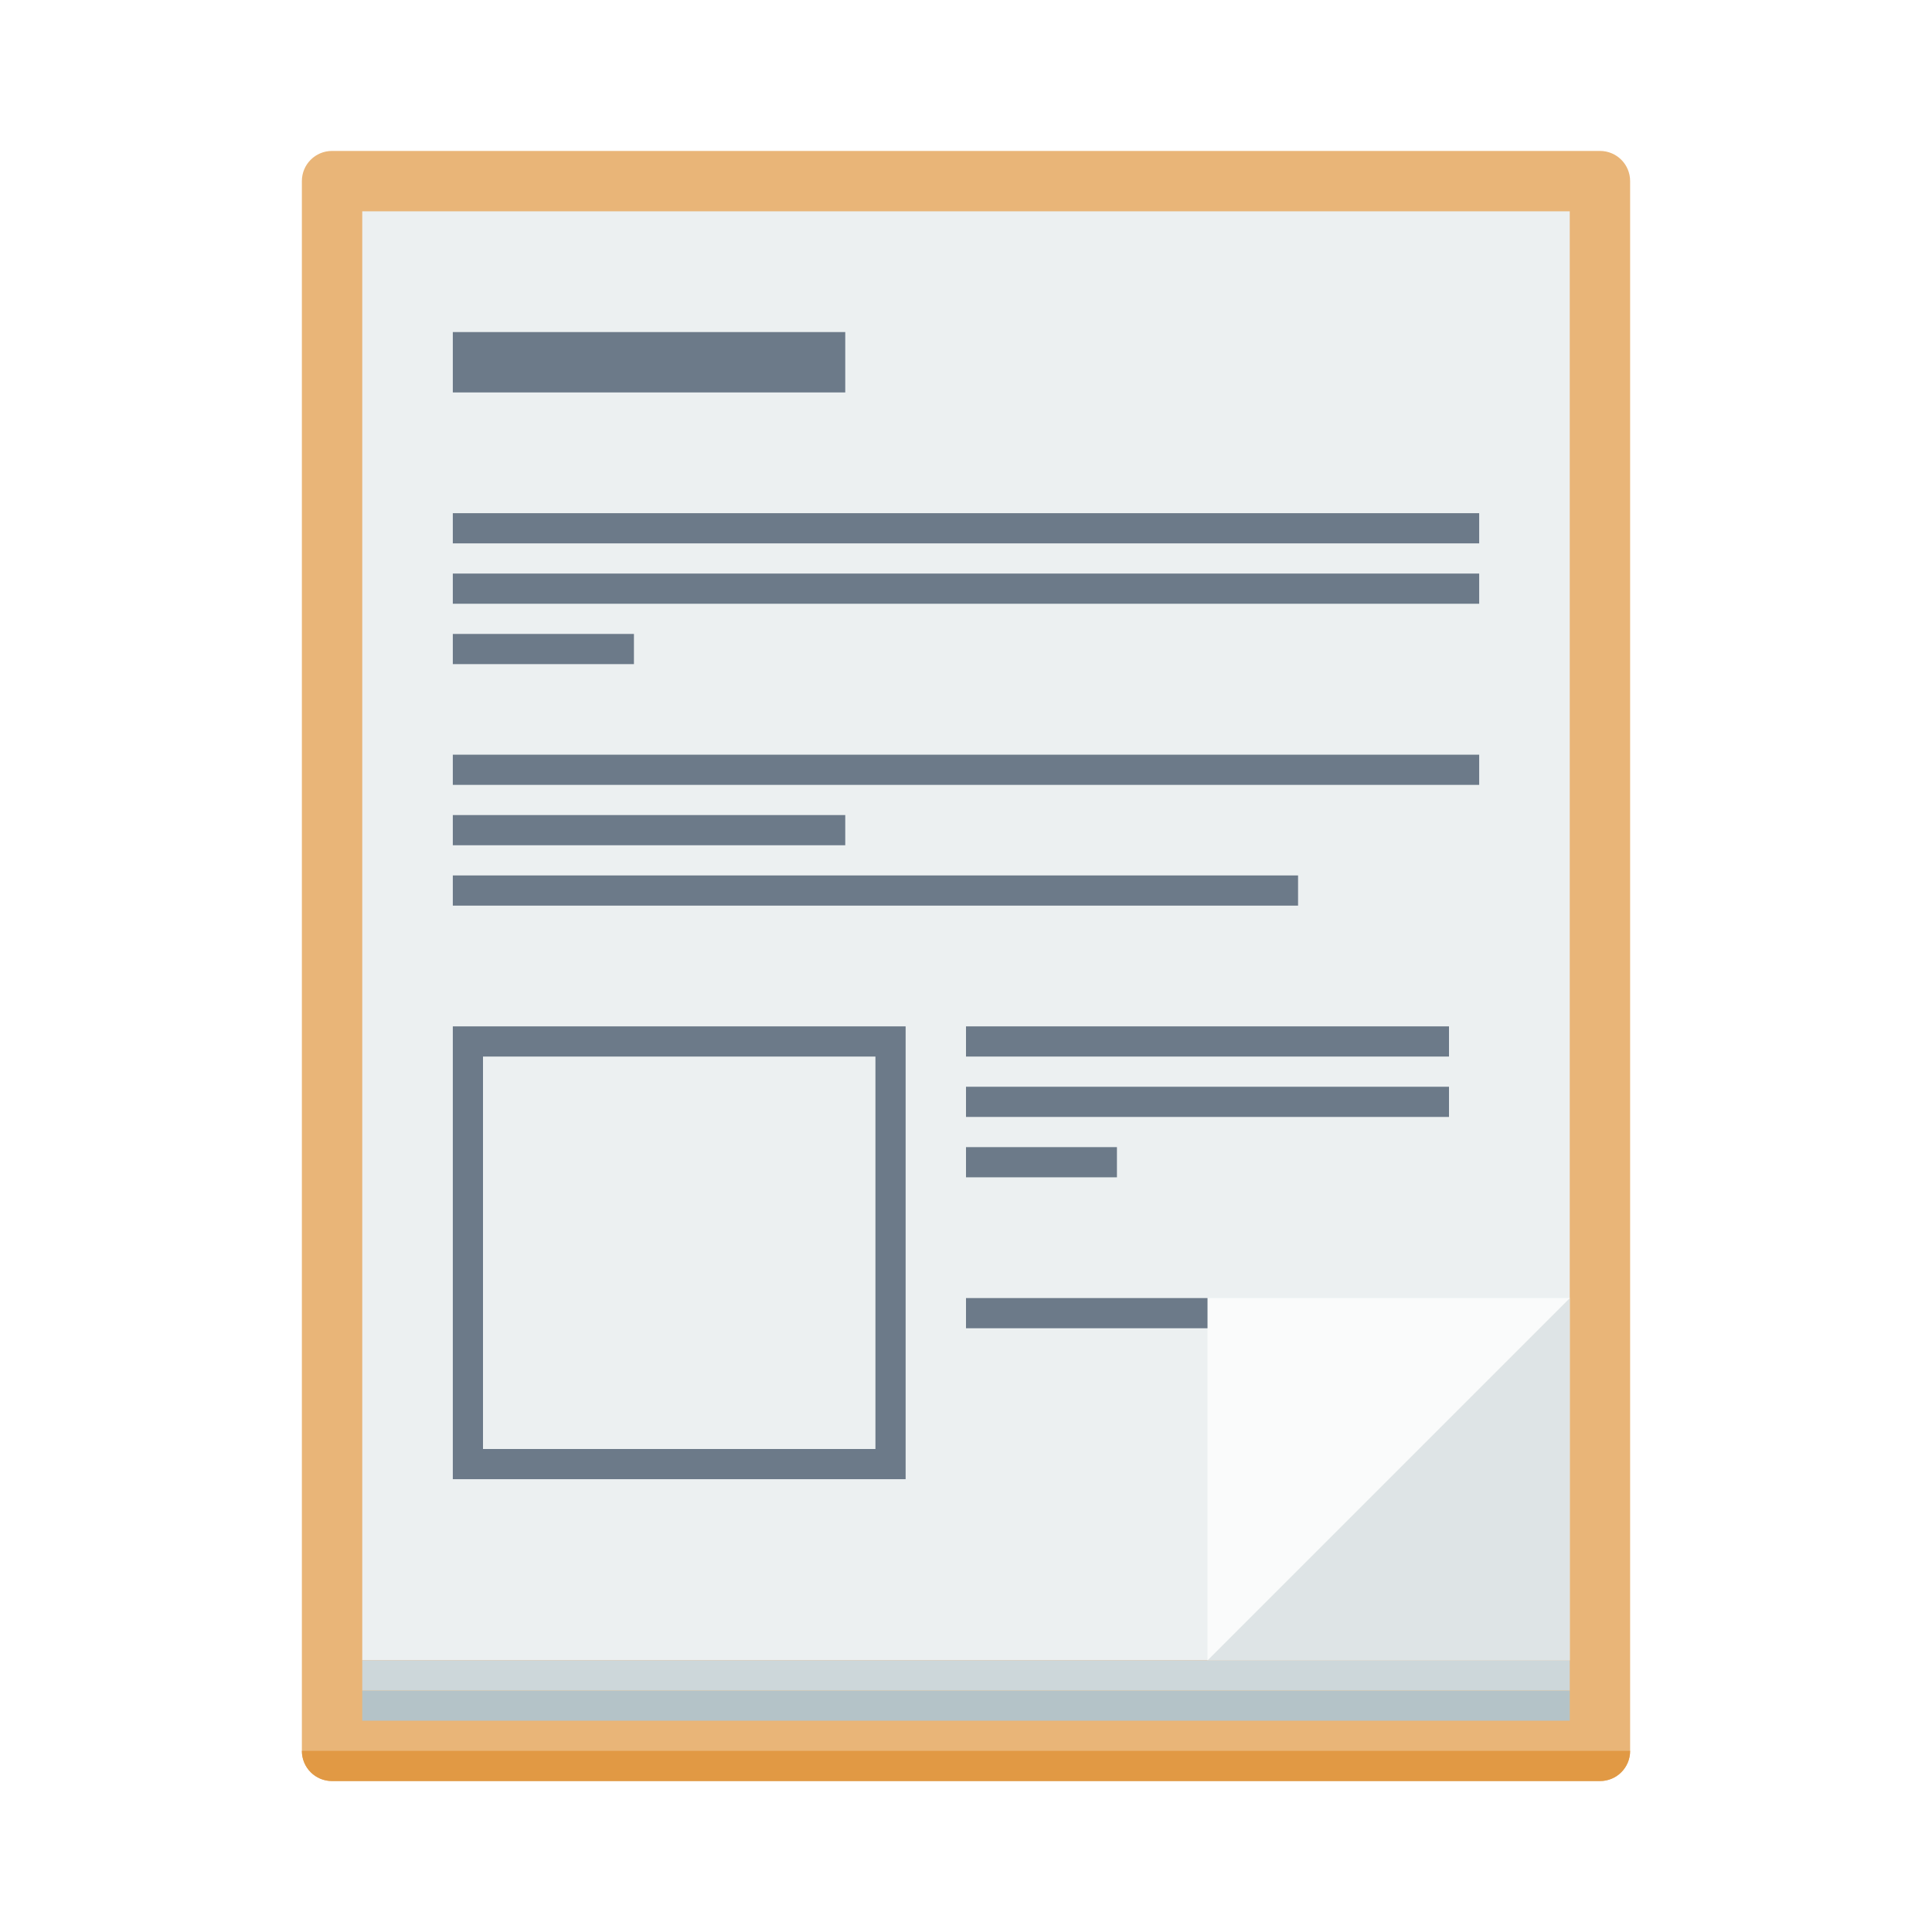
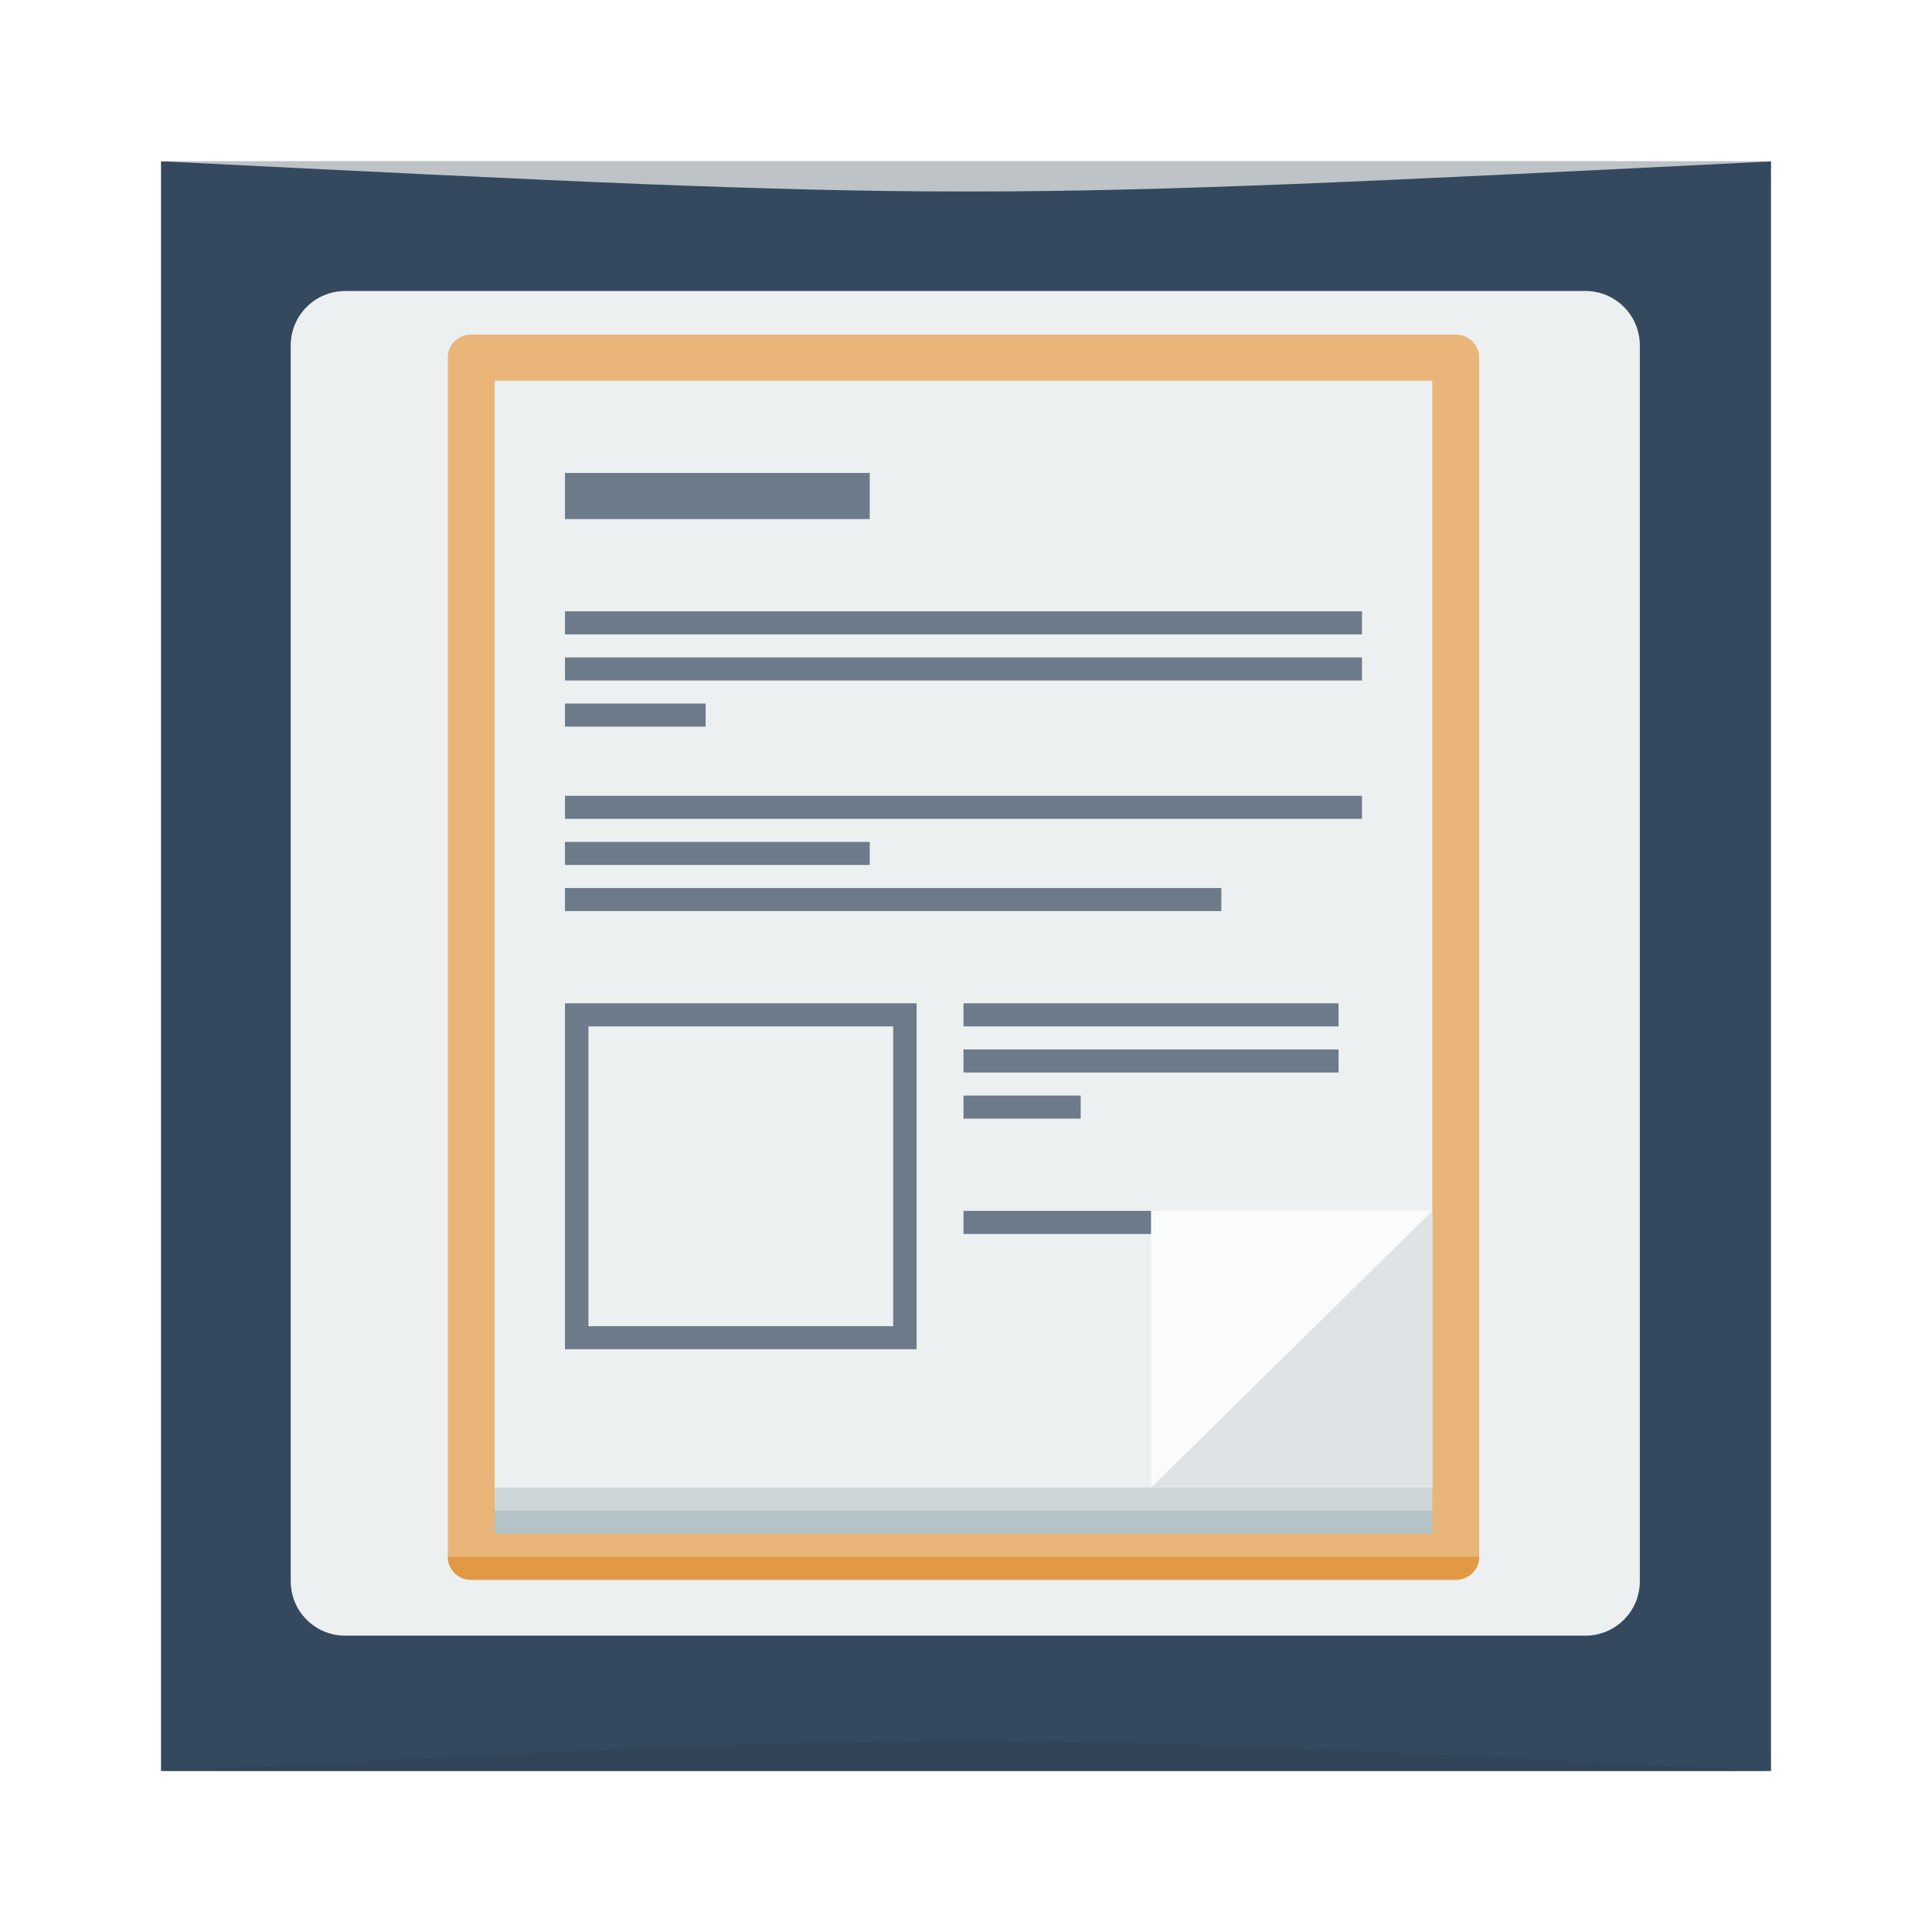
- <svg xmlns="http://www.w3.org/2000/svg" width="64" height="64" viewBox="0 0 64 64" id="svg2" version="1.1">
-   <defs id="defs4" />
-   <g id="layer1" transform="translate(0,-1058.52)">
-     <path style="fill:#e9b578;fill-opacity:1;stroke:none" d="M 11 5 C 10.446 5 10 5.446 10 6 L 10 58 C 10 58.554 10.446 59 11 59 L 40 59 L 53 59 C 53.554 59 54 58.554 54 58 L 54 45 L 54 6 C 54 5.446 53.554 5 53 5 L 11 5 z " transform="translate(0,1058.52)" id="rect4148" />
-     <rect style="opacity:1;fill:#ecf0f1;fill-opacity:1;stroke:none;stroke-width:1;stroke-linecap:round;stroke-linejoin:miter;stroke-miterlimit:4;stroke-dasharray:none;stroke-opacity:0.299" id="rect4229" width="40" height="48" x="12" y="1065.52" />
-     <rect style="opacity:1;fill:#b4c3c8;fill-opacity:1;stroke:none;stroke-width:1;stroke-linecap:round;stroke-linejoin:miter;stroke-miterlimit:4;stroke-dasharray:none;stroke-opacity:0.299" id="rect4231" width="40" height="1" x="12" y="1114.52" />
-     <rect style="opacity:1;fill:#cdd7da;fill-opacity:1;stroke:none;stroke-width:1;stroke-linecap:round;stroke-linejoin:miter;stroke-miterlimit:4;stroke-dasharray:none;stroke-opacity:0.299" id="rect4233" width="40" height="1" x="12" y="1113.52" />
-     <path style="fill:#ecf0f1;fill-rule:evenodd;stroke:none;stroke-width:1px;stroke-linecap:butt;stroke-linejoin:miter;stroke-opacity:1;fill-opacity:1" d="m 40,1113.52 12,-12 -12,0 z" id="path4234" />
-     <path id="path4236" d="m 52,1101.52 -12,12 12,0 z" style="fill:#dee4e6;fill-opacity:1;fill-rule:evenodd;stroke:none;stroke-width:1px;stroke-linecap:butt;stroke-linejoin:miter;stroke-opacity:1" />
-     <path id="path4238" d="m 40,1113.52 12,-12 -12,0 z" style="fill:#fafbfb;fill-opacity:1;fill-rule:evenodd;stroke:none;stroke-width:1px;stroke-linecap:butt;stroke-linejoin:miter;stroke-opacity:1" />
-     <path style="opacity:1;fill:#6c7a89;fill-opacity:1;stroke:none;stroke-width:1;stroke-linecap:round;stroke-linejoin:miter;stroke-miterlimit:4;stroke-dasharray:none;stroke-opacity:0.299" d="M 15 11 L 15 13 L 28 13 L 28 11 L 15 11 z M 15 17 L 15 18 L 49 18 L 49 17 L 15 17 z M 15 19 L 15 20 L 49 20 L 49 19 L 15 19 z M 15 21 L 15 22 L 21 22 L 21 21 L 15 21 z M 15 25 L 15 26 L 49 26 L 49 25 L 15 25 z M 15 27 L 15 28 L 28 28 L 28 27 L 15 27 z M 15 29 L 15 30 L 43 30 L 43 29 L 15 29 z M 15 34 L 15 49 L 30 49 L 30 34 L 15 34 z M 32 34 L 32 35 L 48 35 L 48 34 L 32 34 z M 16 35 L 29 35 L 29 48 L 16 48 L 16 35 z M 32 36 L 32 37 L 48 37 L 48 36 L 32 36 z M 32 38 L 32 39 L 37 39 L 37 38 L 32 38 z M 32 43 L 32 44 L 40 44 L 40 43 L 32 43 z " transform="translate(0,1058.52)" id="rect4240" />
-     <path style="opacity:1;fill:#e19944;fill-opacity:1;stroke:none;stroke-width:0.1;stroke-linecap:square;stroke-linejoin:miter;stroke-miterlimit:4;stroke-dasharray:none;stroke-dashoffset:0;stroke-opacity:1" d="M 10 58 C 10 58.554 10.446 59 11 59 L 53 59 C 53.554 59 54 58.554 54 58 L 10 58 z " transform="translate(0,1058.52)" id="rect4164" />
+ <svg xmlns="http://www.w3.org/2000/svg" width="48" height="48" id="svg2" version="1.1">
+   <defs id="defs4">
+     <linearGradient id="linearGradient1374">
+       <stop style="stop-color:#fef3c8;stop-opacity:1" offset="0" id="stop1376" />
+       <stop style="stop-color:#ffffff;stop-opacity:1;" offset="1" id="stop1378" />
+     </linearGradient>
+   </defs>
+   <g id="layer1" transform="translate(0,-1004.362)">
+     <rect style="fill:#34495e;fill-opacity:1;stroke:none" id="rect2991-1" width="40" height="39.989" x="4" y="-1048.362" ry="0" transform="scale(1,-1)" />
+     <path style="fill:#ecf0f1;fill-opacity:1;stroke:none" d="m 8.58,1011.592 c -0.752,0 -1.357,0.603 -1.357,1.352 l 0,30.703 c 0,0.75 0.605,1.353 1.357,1.353 l 30.804,0 c 0.752,0 1.357,-0.603 1.357,-1.353 l 0,-30.703 c 0,-0.75 -0.605,-1.353 -1.357,-1.353 z" id="rect839" />
+     <path style="opacity:0.5;fill:#2c3e50;fill-opacity:1;stroke:none" d="m 4,1048.362 0,0 c 20,-1 20,-1 40,0 z" id="path3257" />
+     <path id="path4027" d="m 4.039,1008.37 0,0 c 20,1 20,1 40,0 z" style="opacity:1;fill:#bdc3c7;fill-opacity:1;stroke:none" />
+     <g transform="matrix(0.5823864,0,0,0.5729167,5.301137,403.3666)" id="layer1-6">
+       <path id="rect4148" transform="translate(0,1058.52)" d="m 11,5 c -0.554,0 -1,0.446 -1,1 l 0,52 c 0,0.554 0.446,1 1,1 l 29,0 13,0 c 0.554,0 1,-0.446 1,-1 L 54,45 54,6 C 54,5.446 53.554,5 53,5 L 11,5 Z" style="fill:#e9b578;fill-opacity:1;stroke:none" />
+       <rect y="1065.52" x="12" height="48" width="40" id="rect4229" style="opacity:1;fill:#ecf0f1;fill-opacity:1;stroke:none;stroke-width:1;stroke-linecap:round;stroke-linejoin:miter;stroke-miterlimit:4;stroke-dasharray:none;stroke-opacity:0.299" />
+       <rect y="1114.52" x="12" height="1" width="40" id="rect4231" style="opacity:1;fill:#b4c3c8;fill-opacity:1;stroke:none;stroke-width:1;stroke-linecap:round;stroke-linejoin:miter;stroke-miterlimit:4;stroke-dasharray:none;stroke-opacity:0.299" />
+       <rect y="1113.52" x="12" height="1" width="40" id="rect4233" style="opacity:1;fill:#cdd7da;fill-opacity:1;stroke:none;stroke-width:1;stroke-linecap:round;stroke-linejoin:miter;stroke-miterlimit:4;stroke-dasharray:none;stroke-opacity:0.299" />
+       <path id="path4234" d="m 40,1113.52 12,-12 -12,0 z" style="fill:#ecf0f1;fill-opacity:1;fill-rule:evenodd;stroke:none;stroke-width:1px;stroke-linecap:butt;stroke-linejoin:miter;stroke-opacity:1" />
+       <path style="fill:#dee4e6;fill-opacity:1;fill-rule:evenodd;stroke:none;stroke-width:1px;stroke-linecap:butt;stroke-linejoin:miter;stroke-opacity:1" d="m 52,1101.52 -12,12 12,0 z" id="path4236" />
+       <path style="fill:#fafbfb;fill-opacity:1;fill-rule:evenodd;stroke:none;stroke-width:1px;stroke-linecap:butt;stroke-linejoin:miter;stroke-opacity:1" d="m 40,1113.52 12,-12 -12,0 z" id="path4238" />
+       <path id="rect4240" transform="translate(0,1058.52)" d="m 15,11 0,2 13,0 0,-2 -13,0 z m 0,6 0,1 34,0 0,-1 -34,0 z m 0,2 0,1 34,0 0,-1 -34,0 z m 0,2 0,1 6,0 0,-1 -6,0 z m 0,4 0,1 34,0 0,-1 -34,0 z m 0,2 0,1 13,0 0,-1 -13,0 z m 0,2 0,1 28,0 0,-1 -28,0 z m 0,5 0,15 15,0 0,-15 -15,0 z m 17,0 0,1 16,0 0,-1 -16,0 z m -16,1 13,0 0,13 -13,0 0,-13 z m 16,1 0,1 16,0 0,-1 -16,0 z m 0,2 0,1 5,0 0,-1 -5,0 z m 0,5 0,1 8,0 0,-1 -8,0 z" style="opacity:1;fill:#6c7a89;fill-opacity:1;stroke:none;stroke-width:1;stroke-linecap:round;stroke-linejoin:miter;stroke-miterlimit:4;stroke-dasharray:none;stroke-opacity:0.299" />
+       <path id="rect4164" transform="translate(0,1058.52)" d="m 10,58 c 0,0.554 0.446,1 1,1 l 42,0 c 0.554,0 1,-0.446 1,-1 l -44,0 z" style="opacity:1;fill:#e19944;fill-opacity:1;stroke:none;stroke-width:0.1;stroke-linecap:square;stroke-linejoin:miter;stroke-miterlimit:4;stroke-dasharray:none;stroke-dashoffset:0;stroke-opacity:1" />
+     </g>
  </g>
</svg>
